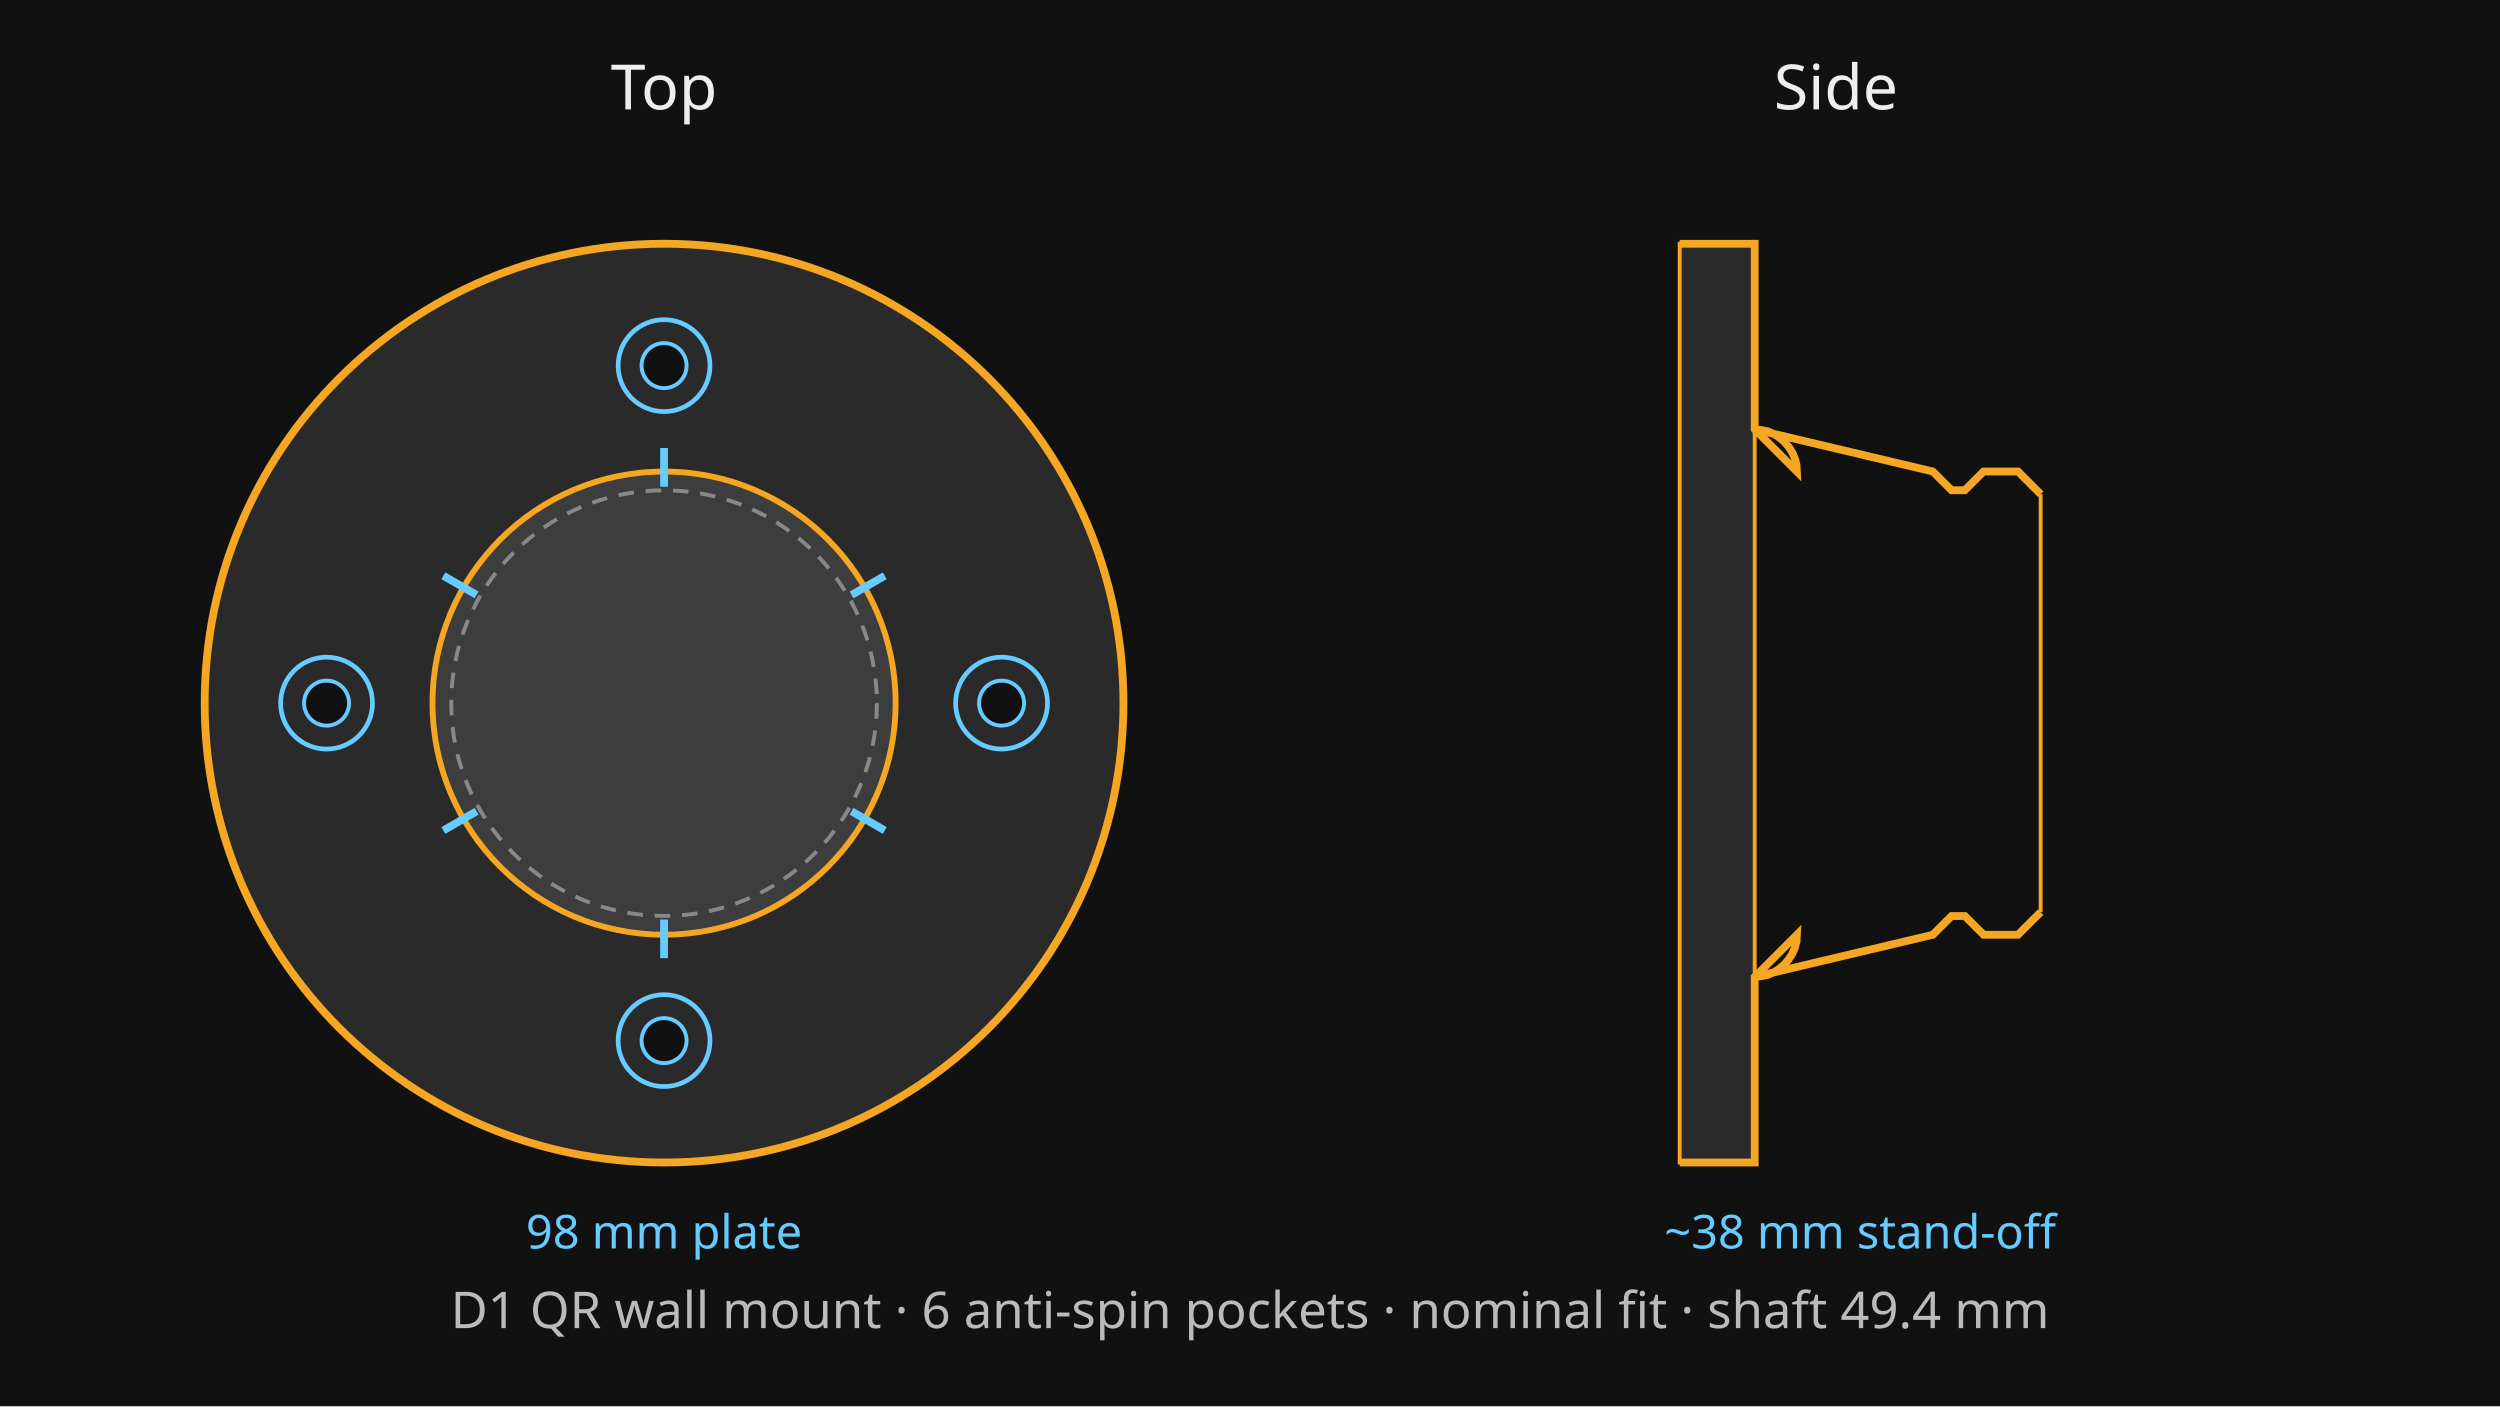
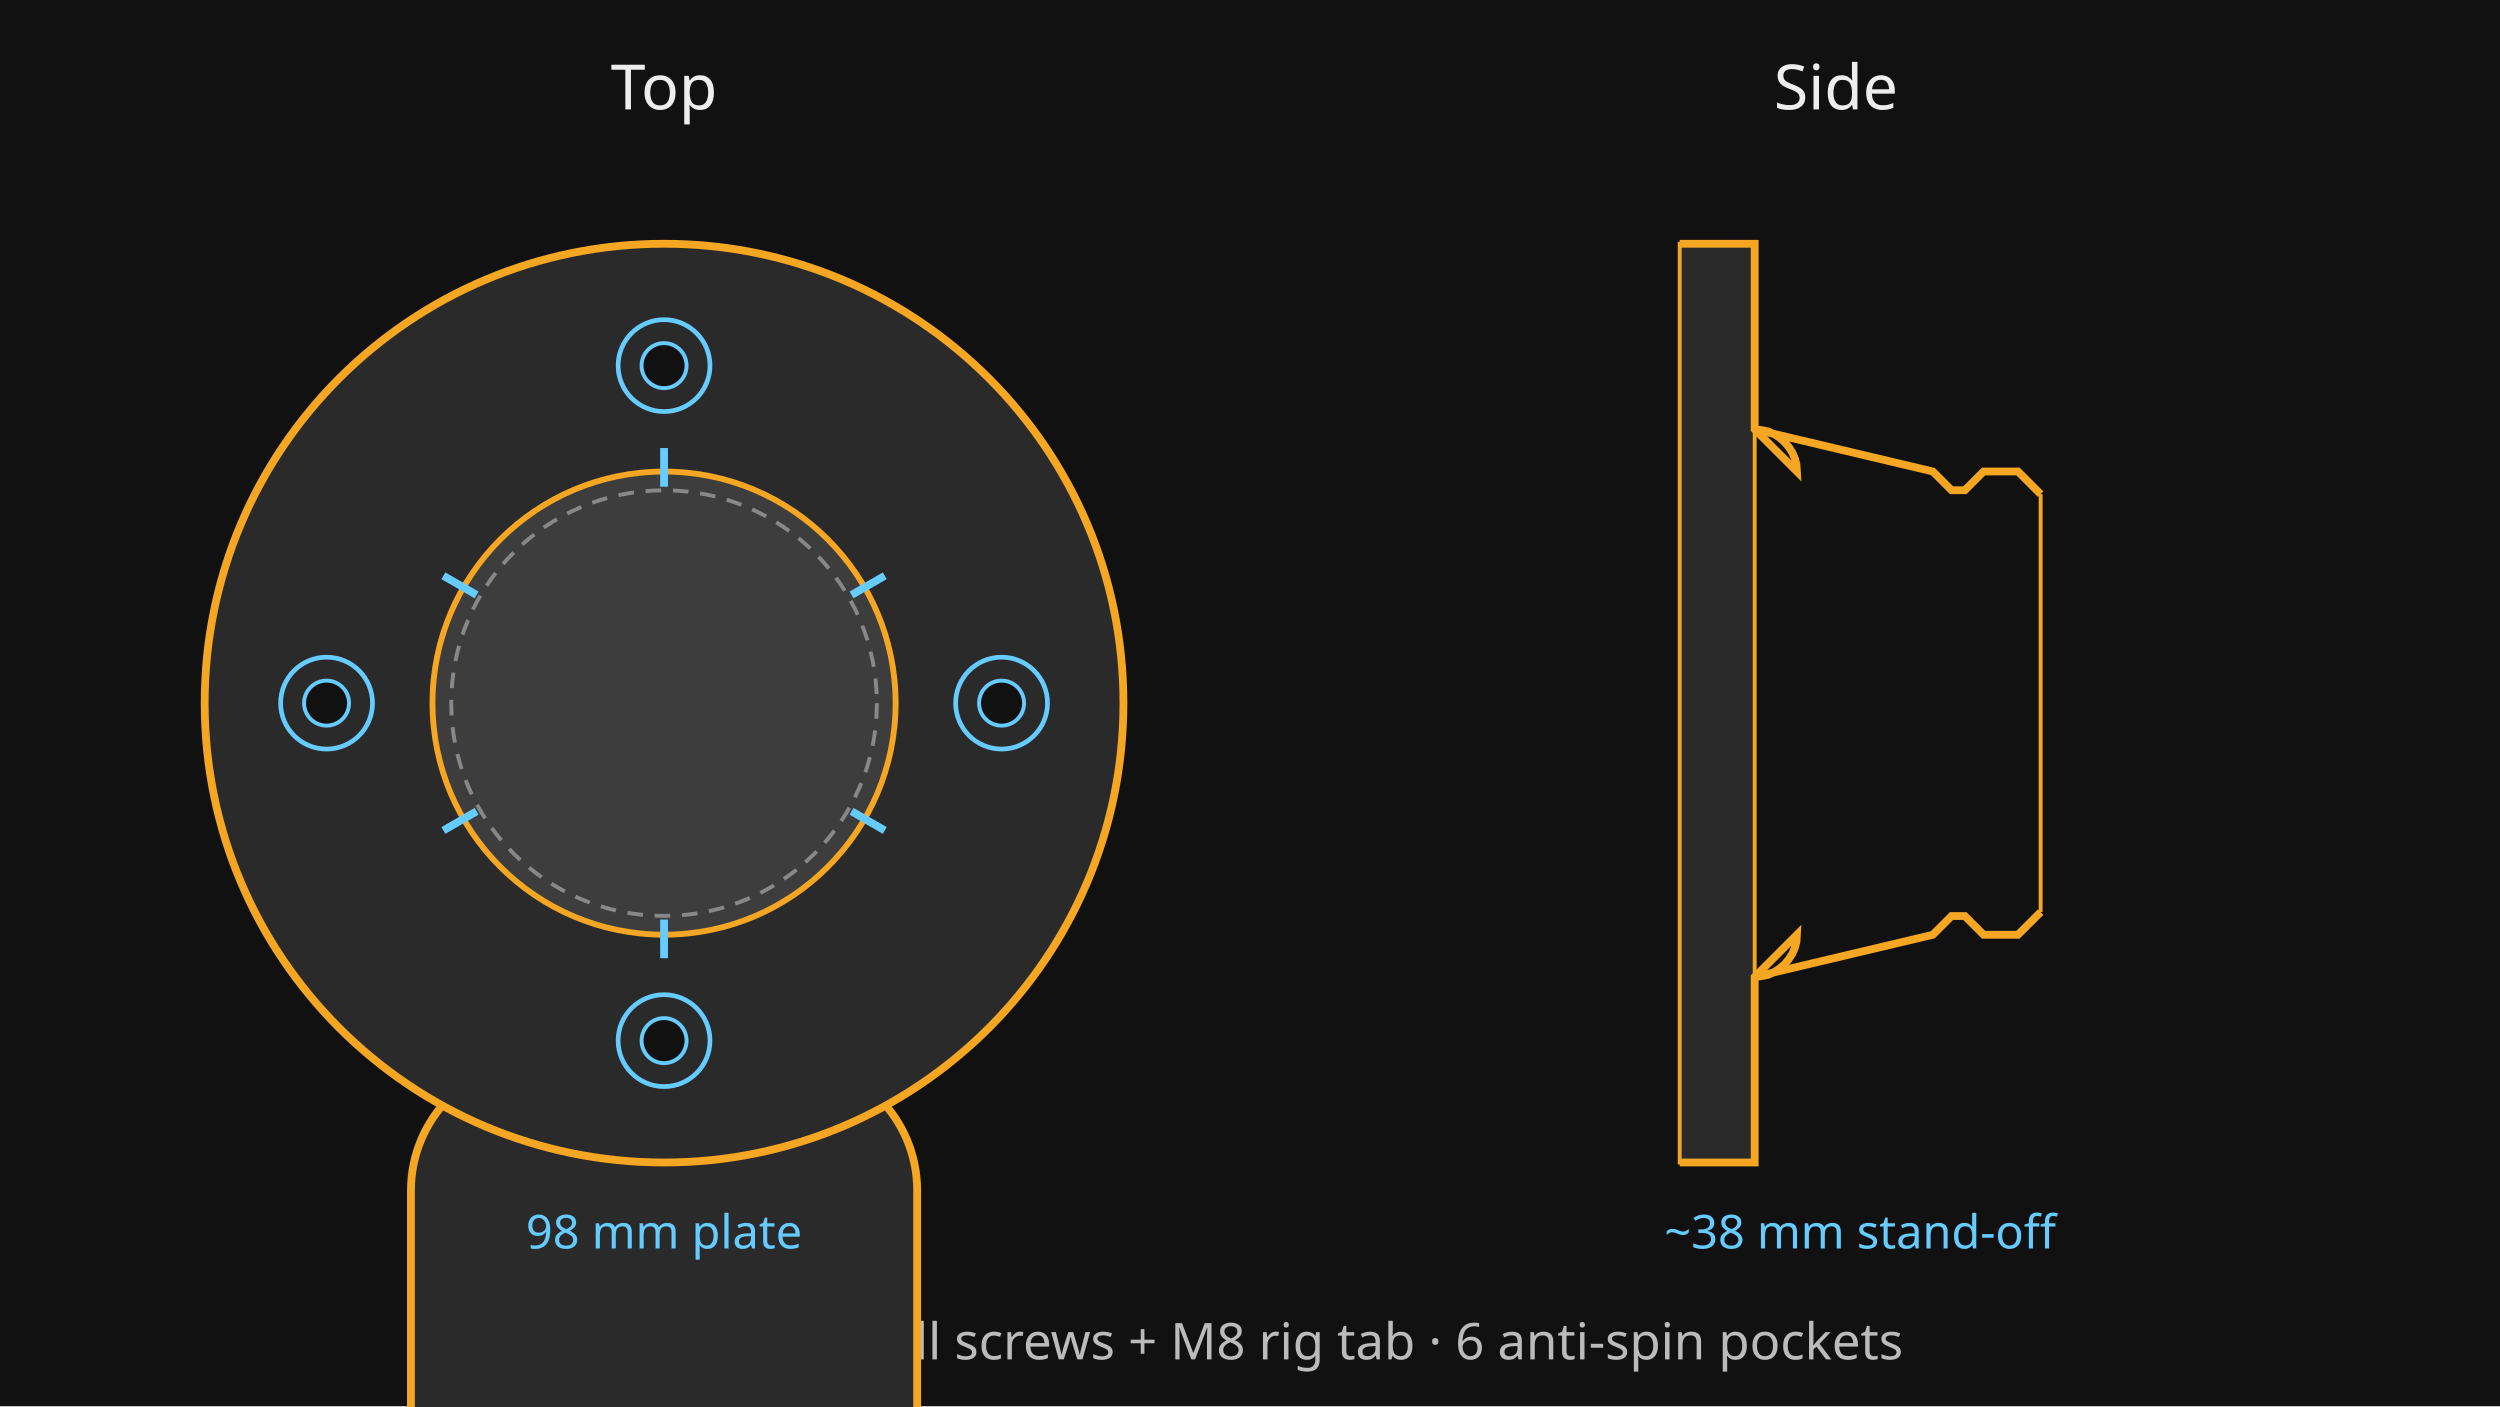
<svg xmlns="http://www.w3.org/2000/svg" width="640" height="360" viewBox="0 0 640 360">
  <rect width="100%" height="100%" fill="#111" />
  <text x="170" y="28" fill="#eee" font-family="system-ui,sans-serif" font-size="16" text-anchor="middle">Top</text>
  <text x="470" y="28" fill="#eee" font-family="system-ui,sans-serif" font-size="16" text-anchor="middle">Side</text>
-   <text x="320" y="340" fill="#bbb" font-family="system-ui,sans-serif" font-size="13" text-anchor="middle">D1 QR wall mount  ·  6 anti-spin pockets  ·  nominal fit  ·  shaft 49.4 mm</text>
+   <text x="320" y="348" fill="#bbb" font-family="system-ui,sans-serif" font-size="13" text-anchor="middle">Universal: wall screws + M8 rig tab  ·  6 anti-spin pockets</text>
+   <rect x="105.2" y="271.2" width="129.6" height="182.4" rx="33.6" fill="#2a2a2a" stroke="#f5a623" stroke-width="2" />
  <circle cx="170" cy="180" r="117.6" fill="#2a2a2a" stroke="#f5a623" stroke-width="2" />
  <circle cx="170" cy="180" r="59.28" fill="#3d3d3d" stroke="#f5a623" stroke-width="1.5" />
  <circle cx="170" cy="180" r="54.48" fill="none" stroke="#888" stroke-dasharray="4 3" />
  <line x1="170.0" y1="124.6" x2="170.0" y2="114.7" stroke="#6cf" stroke-width="2" />
  <line x1="122.0" y1="152.3" x2="113.5" y2="147.4" stroke="#6cf" stroke-width="2" />
  <line x1="122.0" y1="207.7" x2="113.5" y2="212.6" stroke="#6cf" stroke-width="2" />
  <line x1="170.0" y1="235.4" x2="170.0" y2="245.3" stroke="#6cf" stroke-width="2" />
  <line x1="218.0" y1="207.7" x2="226.5" y2="212.6" stroke="#6cf" stroke-width="2" />
  <line x1="218.0" y1="152.3" x2="226.5" y2="147.4" stroke="#6cf" stroke-width="2" />
  <circle cx="256.4" cy="180.0" r="11.76" fill="none" stroke="#6cf" stroke-width="1.2" />
  <circle cx="256.4" cy="180.0" r="5.76" fill="#111" stroke="#6cf" />
  <circle cx="170.0" cy="93.6" r="11.76" fill="none" stroke="#6cf" stroke-width="1.2" />
  <circle cx="170.0" cy="93.6" r="5.76" fill="#111" stroke="#6cf" />
  <circle cx="83.6" cy="180.0" r="11.76" fill="none" stroke="#6cf" stroke-width="1.2" />
  <circle cx="83.6" cy="180.0" r="5.76" fill="#111" stroke="#6cf" />
  <circle cx="170.0" cy="266.4" r="11.76" fill="none" stroke="#6cf" stroke-width="1.2" />
  <circle cx="170.0" cy="266.4" r="5.76" fill="#111" stroke="#6cf" />
  <rect x="430.0" y="62.4" width="19.2" height="235.2" fill="#2a2a2a" stroke="#f5a623" />
  <polyline points="430.0,62.4 449.2,62.4 449.2,109.9 460.0,120.7 459.9,119.0 459.5,117.4 458.8,115.8 457.9,114.4 456.8,113.1 455.5,112.0 454.1,111.1 452.5,110.4 450.9,110.1 449.2,109.9 494.8,120.7 499.6,125.5 503.0,125.5 507.8,120.7 516.6,120.7 522.4,126.5" fill="none" stroke="#f5a623" stroke-width="2" />
  <polyline points="430.0,297.6 449.2,297.6 449.2,250.1 460.0,239.3 459.9,241.0 459.5,242.6 458.8,244.2 457.9,245.6 456.8,246.9 455.5,248.0 454.1,248.9 452.5,249.6 450.9,249.9 449.2,250.1 494.8,239.3 499.6,234.5 503.0,234.5 507.8,239.3 516.6,239.3 522.4,233.5" fill="none" stroke="#f5a623" stroke-width="2" />
  <line x1="522.4" y1="126.5" x2="522.4" y2="233.5" stroke="#f5a623" />
  <text x="170" y="319.6" fill="#6cf" font-family="system-ui,sans-serif" font-size="12" text-anchor="middle">98 mm plate</text>
  <text x="476.2" y="319.6" fill="#6cf" font-family="system-ui,sans-serif" font-size="12" text-anchor="middle">~38 mm stand-off</text>
</svg>
